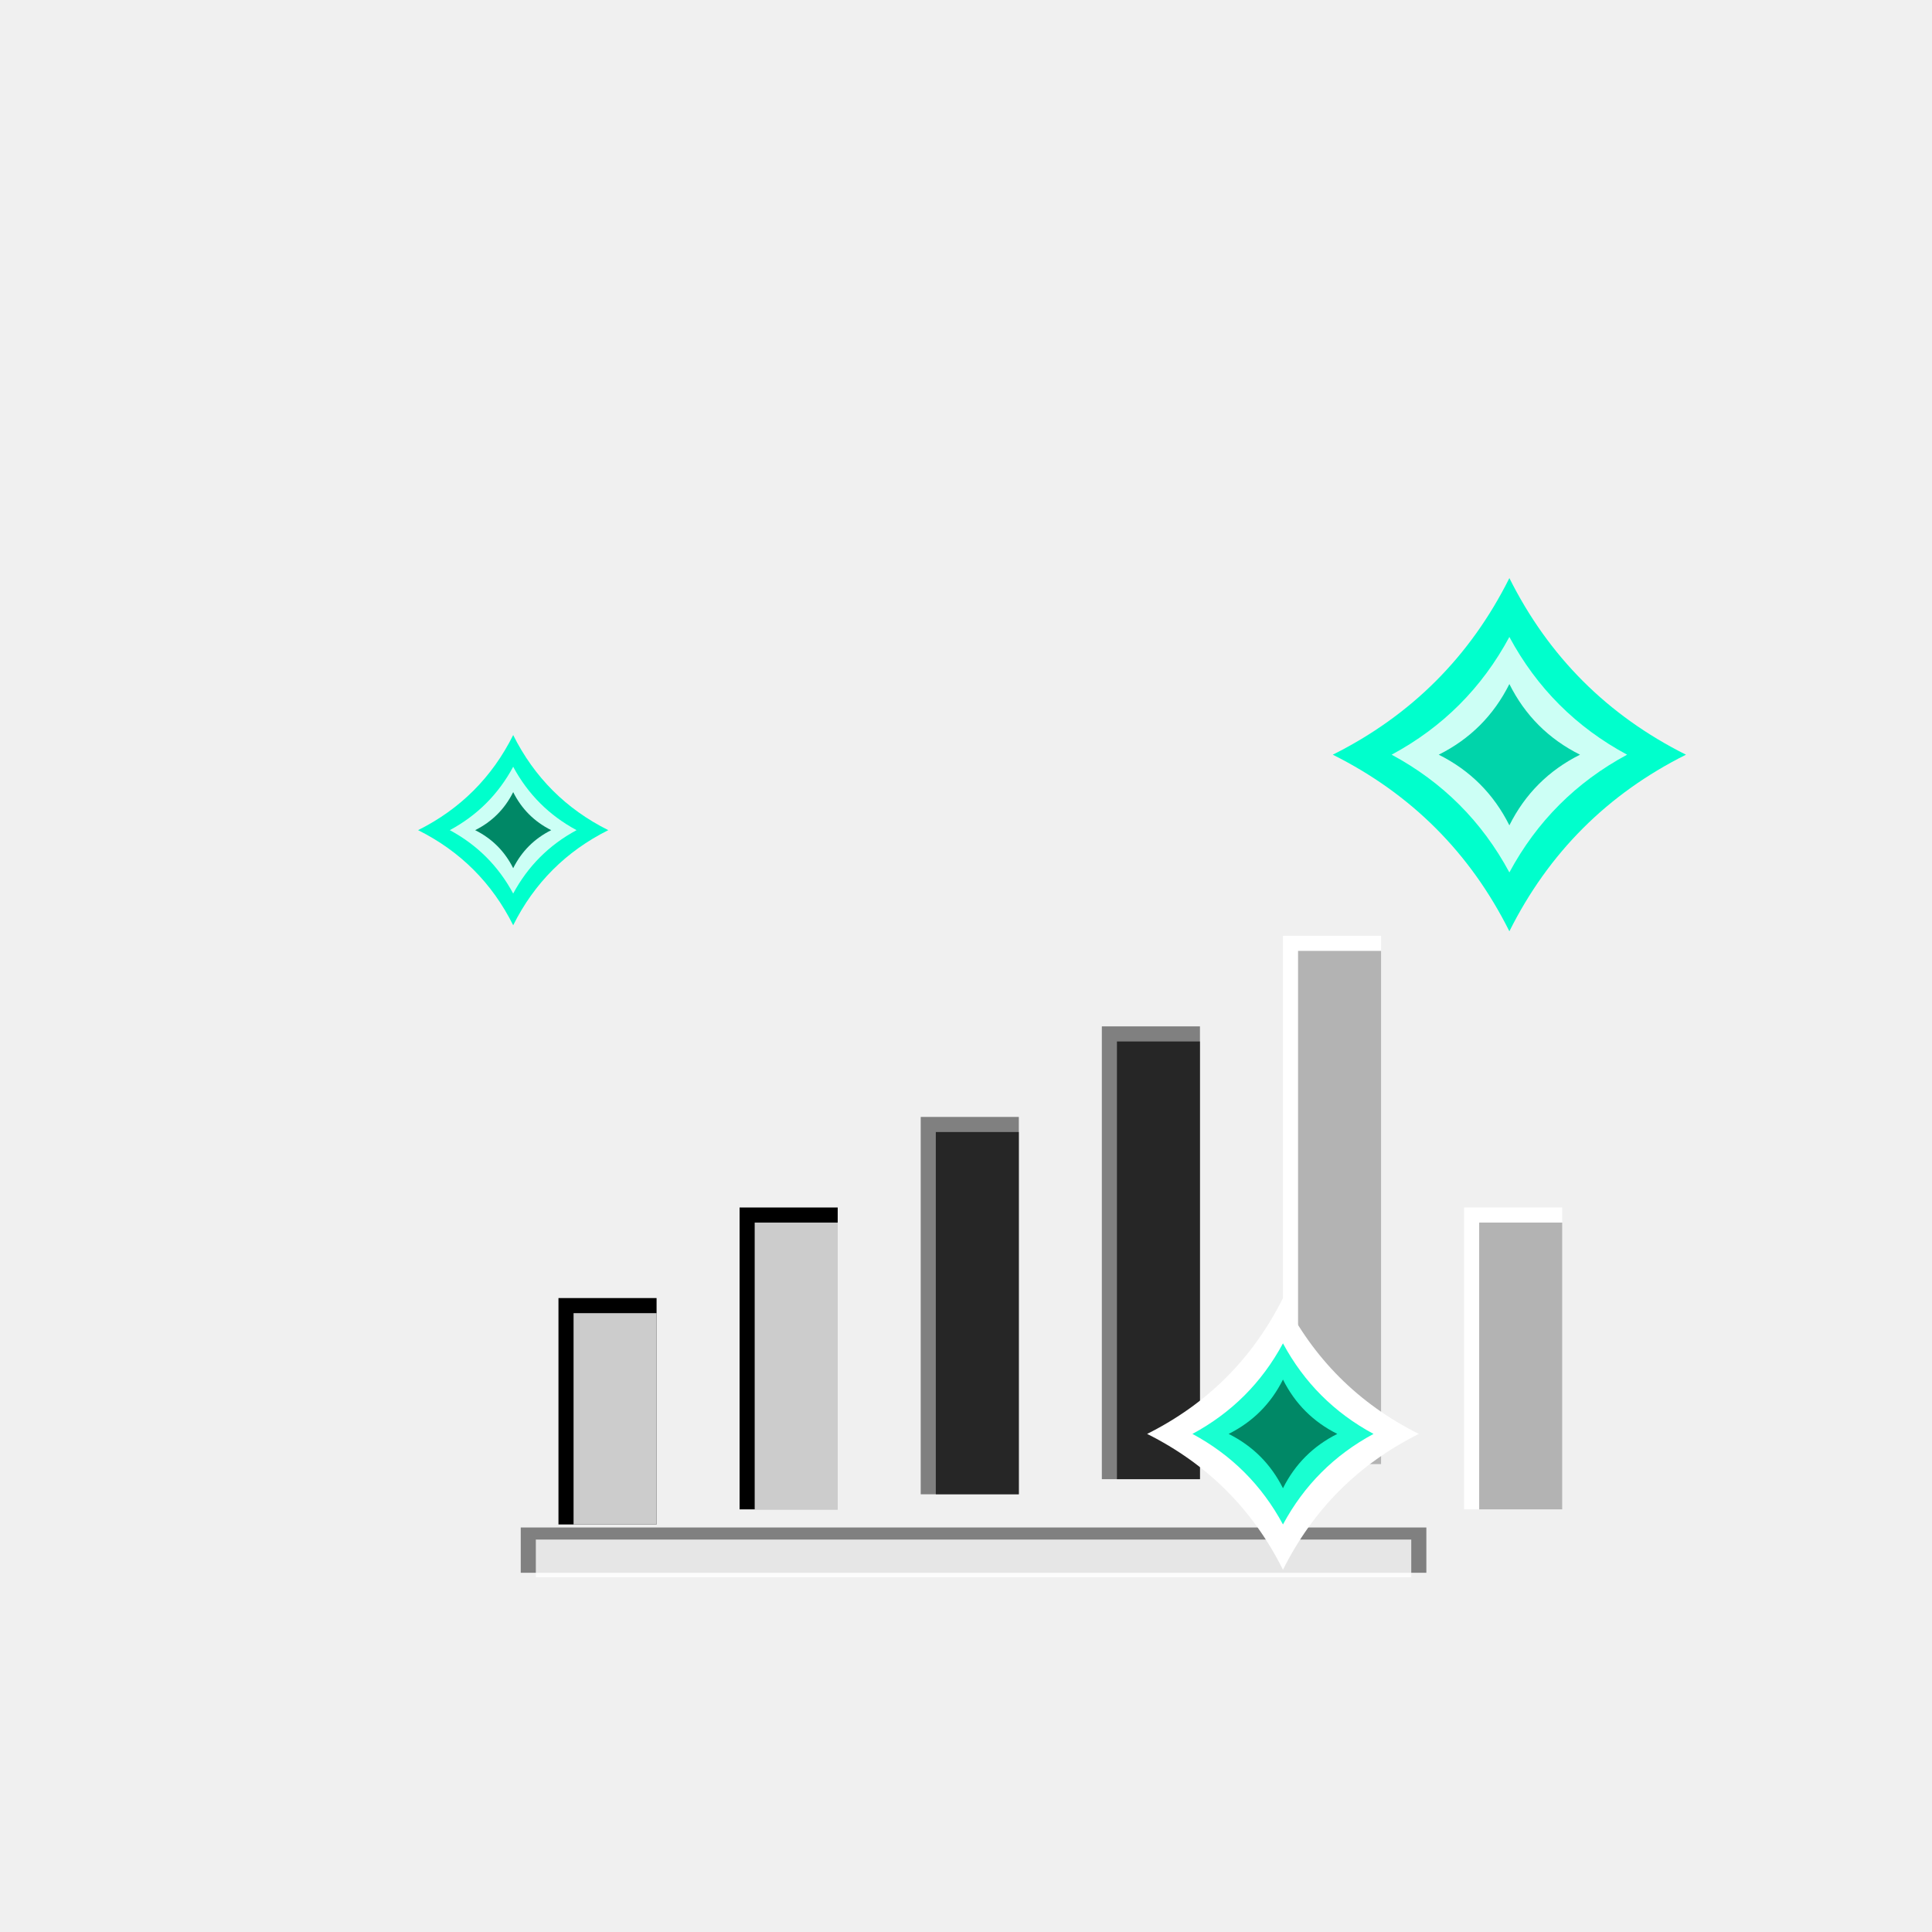
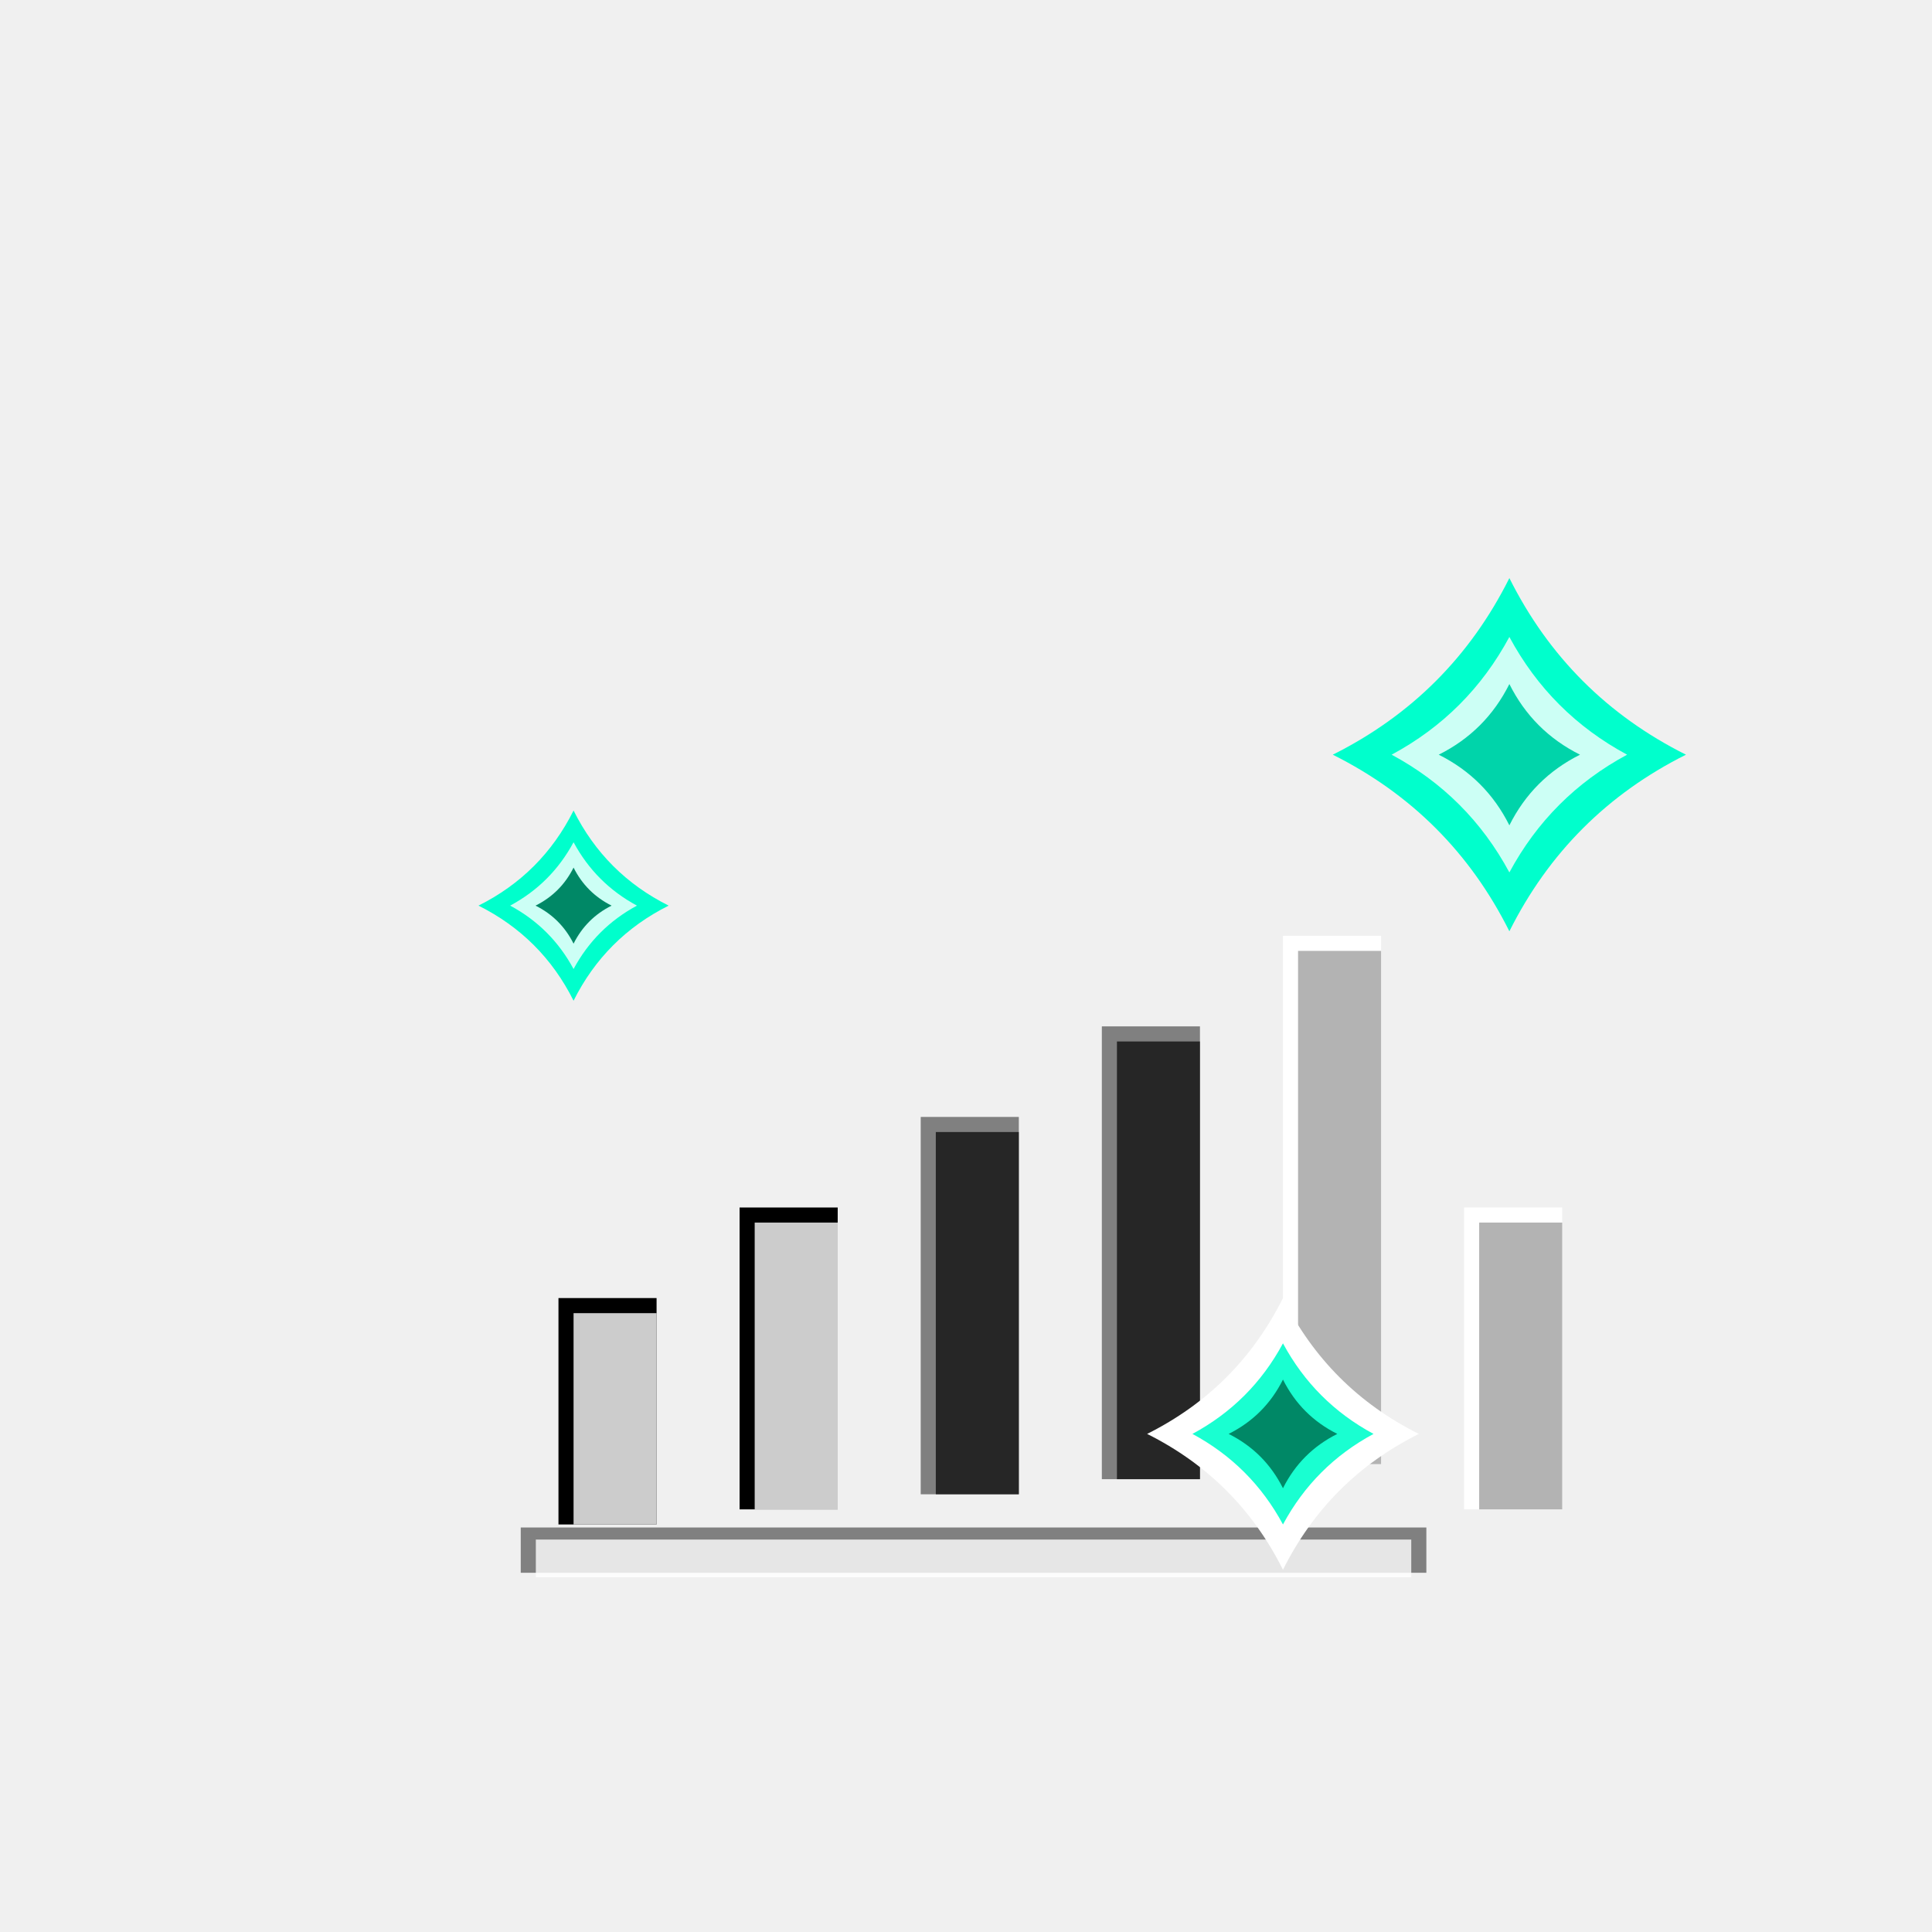
<svg xmlns="http://www.w3.org/2000/svg" width="128" height="128" viewBox="0 0 128 128" fill="none">
  <rect x="37" y="86" width="6.5" height="15" fill="#000000" />
  <rect x="49" y="80" width="6.5" height="20" fill="#000000" />
  <rect x="61" y="74" width="6.5" height="25" fill="#808080" />
  <rect x="73" y="68" width="6.5" height="30" fill="#808080" />
  <rect x="85" y="62" width="6.5" height="35" fill="#ffffff" />
  <rect x="97" y="80" width="6.5" height="20" fill="#ffffff" />
  <rect x="34.5" y="101.2" width="60" height="3" fill="#808080" />
  <rect x="38" y="87" width="5.5" height="14" fill="#ffffff" opacity="0.8" />
  <rect x="50" y="81" width="5.5" height="19" fill="#ffffff" opacity="0.8" />
  <rect x="62" y="75" width="5.5" height="24" fill="#000000" opacity="0.7" />
  <rect x="74" y="69" width="5.5" height="29" fill="#000000" opacity="0.7" />
  <rect x="86" y="63" width="5.5" height="34" fill="#808080" opacity="0.6" />
  <rect x="98" y="81" width="5.5" height="19" fill="#808080" opacity="0.6" />
  <rect x="35.5" y="102" width="58" height="2.5" fill="#ffffff" opacity="0.8" />
-   <g transform="translate(34,55) scale(2.1)">
+   <g transform="translate(38,60) scale(2.1)">
    <path d="M0 -3 Q1 -1 3 0 Q1 1 0 3 Q-1 1 -3 0 Q-1 -1 0 -3 Z" fill="#00ffcc" />
    <path d="M0 -2 Q0.7 -0.7 2 0 Q0.7 0.7 0 2 Q-0.7 0.7 -2 0 Q-0.7 -0.7 0 -2 Z" fill="#ffffff" opacity="0.8" />
    <path d="M0 -1.2 Q0.4 -0.4 1.2 0 Q0.4 0.4 0 1.2 Q-0.4 0.4 -1.2 0 Q-0.4 -0.4 0 -1.2 Z" fill="#008866" />
  </g>
  <g transform="translate(100,50) scale(3.9)">
    <path d="M0 -3 Q1 -1 3 0 Q1 1 0 3 Q-1 1 -3 0 Q-1 -1 0 -3 Z" fill="#00ffcc" />
    <path d="M0 -2 Q0.7 -0.7 2 0 Q0.7 0.7 0 2 Q-0.7 0.7 -2 0 Q-0.7 -0.7 0 -2 Z" fill="#ffffff" opacity="0.8" />
    <path d="M0 -1.2 Q0.4 -0.4 1.2 0 Q0.4 0.4 0 1.2 Q-0.4 0.4 -1.2 0 Q-0.4 -0.4 0 -1.2 Z" fill="#00d4aa" />
  </g>
  <g transform="translate(85,95) scale(3.0)">
    <path d="M0 -3 Q1 -1 3 0 Q1 1 0 3 Q-1 1 -3 0 Q-1 -1 0 -3 Z" fill="#ffffff" />
    <path d="M0 -2 Q0.7 -0.7 2 0 Q0.7 0.7 0 2 Q-0.7 0.7 -2 0 Q-0.7 -0.7 0 -2 Z" fill="#00ffcc" opacity="0.9" />
    <path d="M0 -1.2 Q0.4 -0.4 1.2 0 Q0.4 0.4 0 1.2 Q-0.4 0.4 -1.2 0 Q-0.4 -0.4 0 -1.2 Z" fill="#008866" />
  </g>
</svg>
